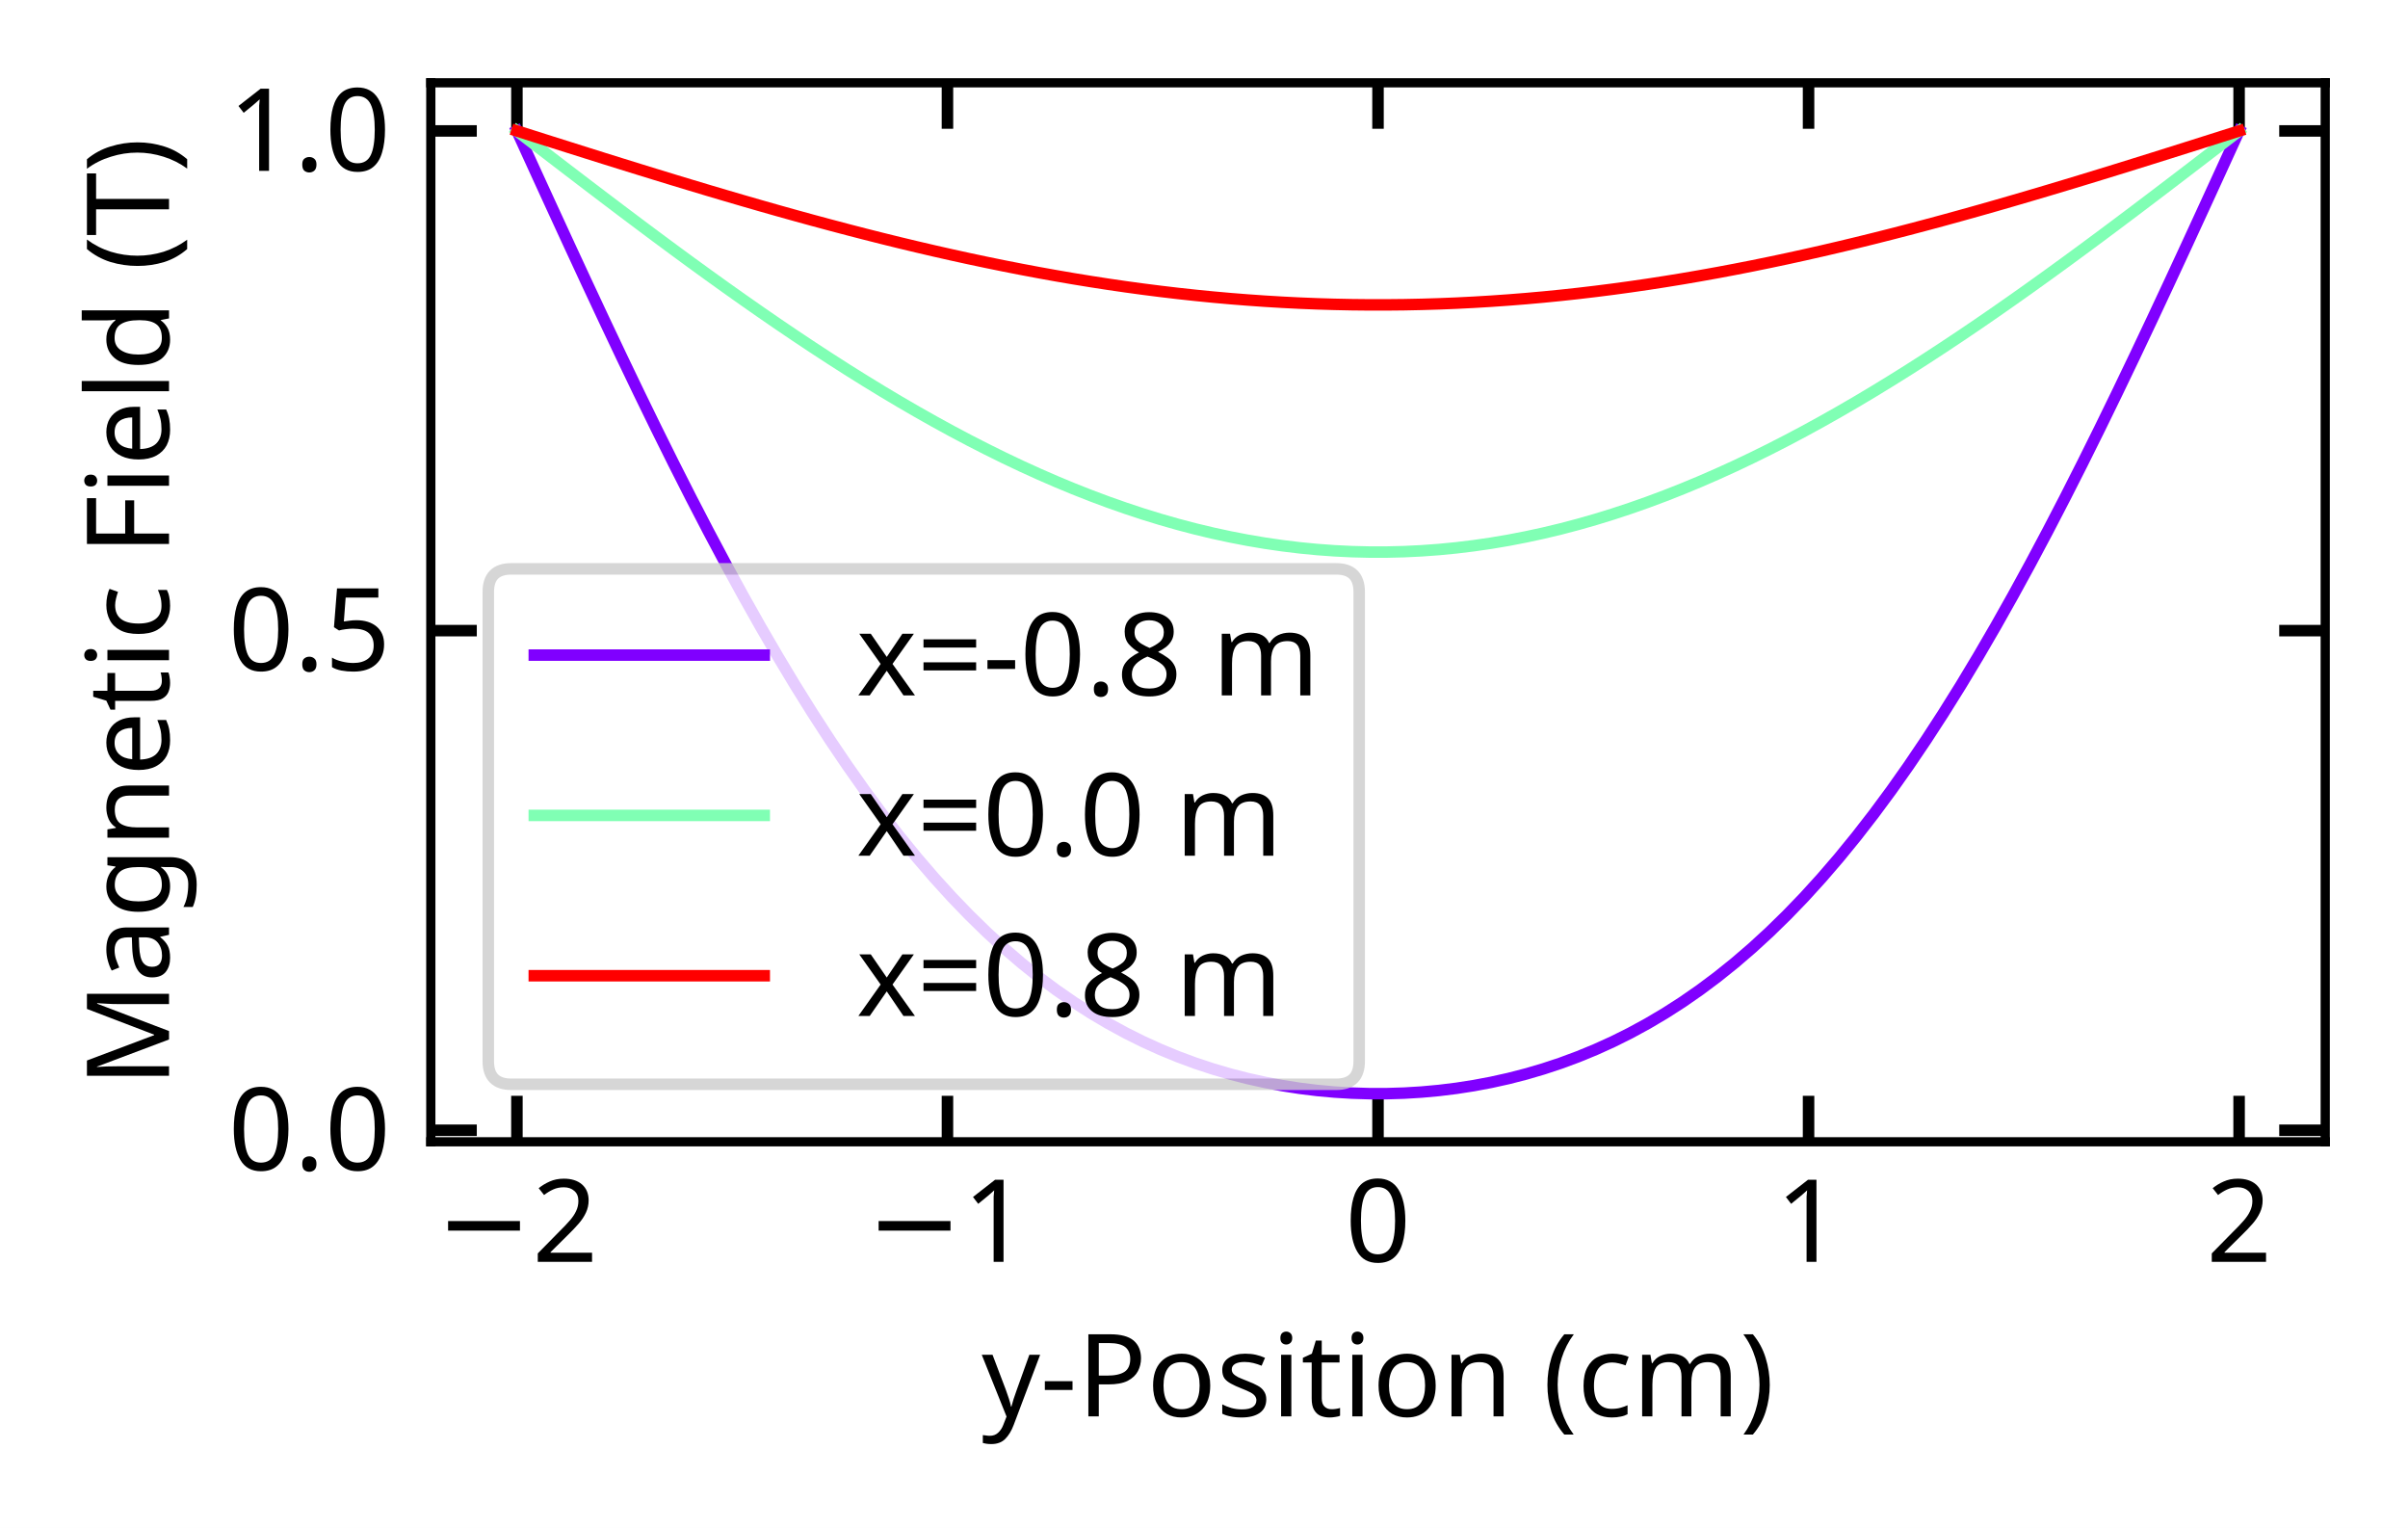
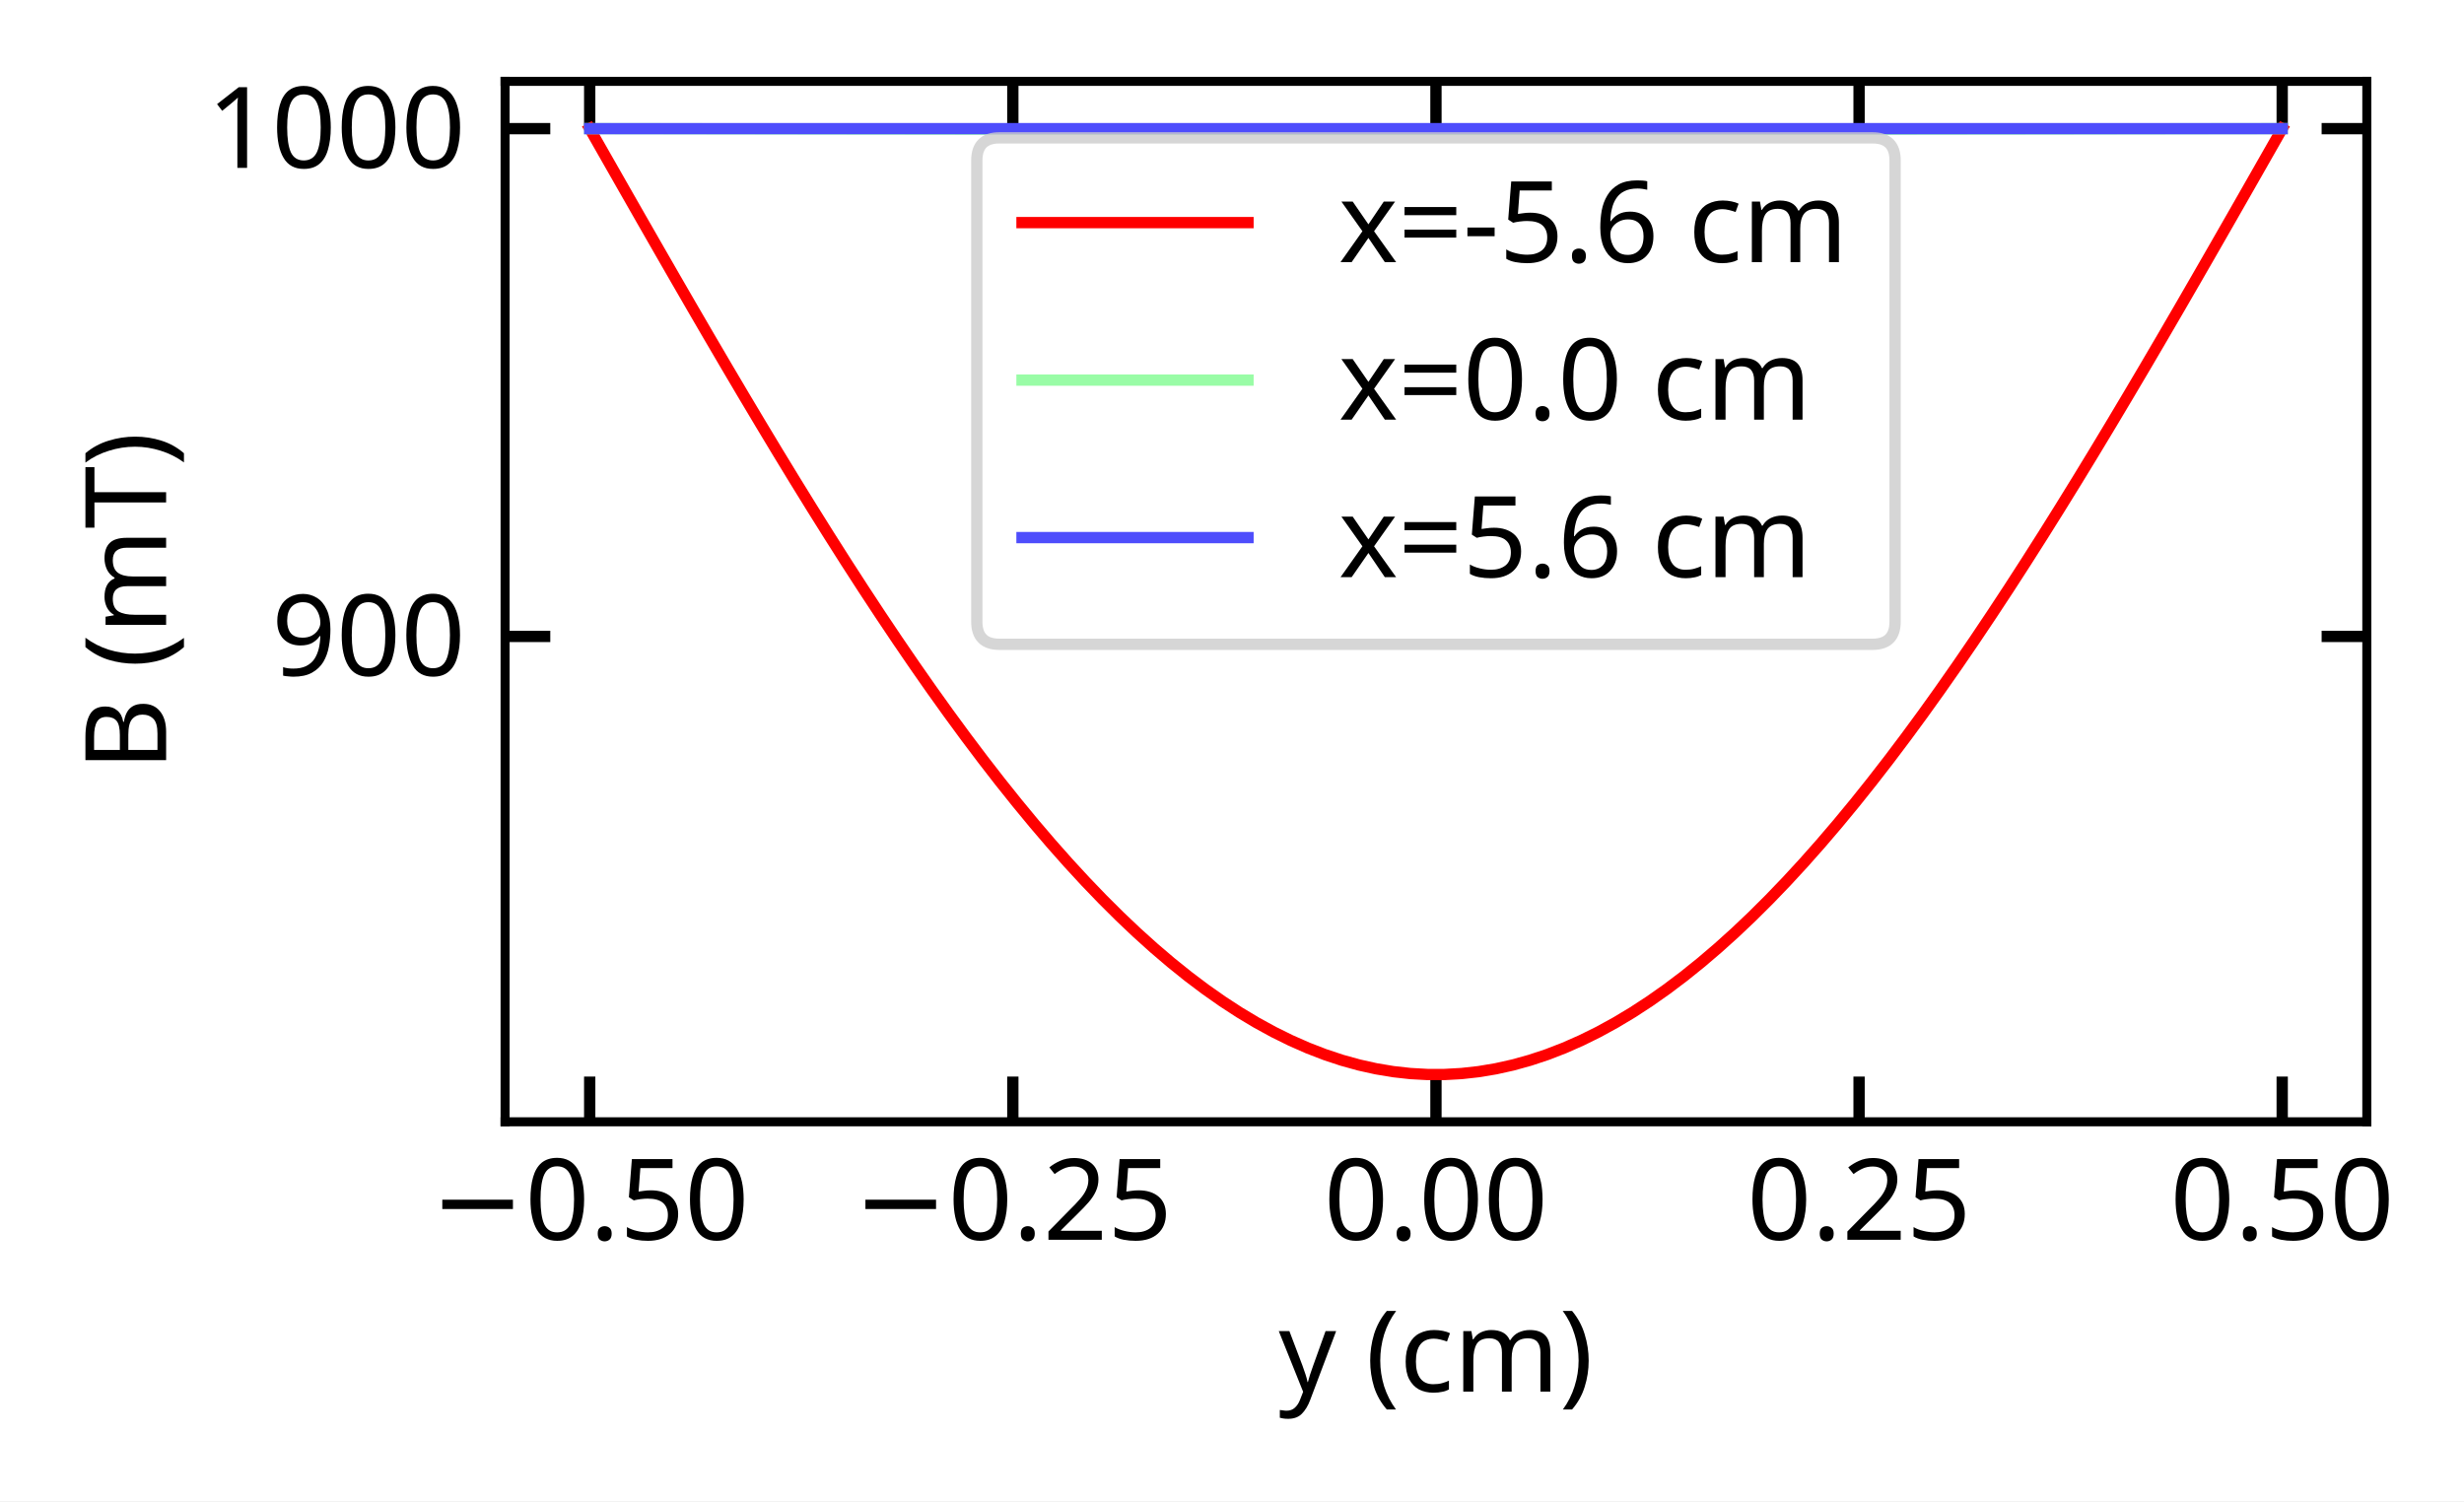
- <svg xmlns="http://www.w3.org/2000/svg" xmlns:xlink="http://www.w3.org/1999/xlink" width="209.433pt" height="132.86pt" viewBox="0 0 209.433 132.86" version="1.1">
+ <svg xmlns="http://www.w3.org/2000/svg" xmlns:xlink="http://www.w3.org/1999/xlink" width="218.064pt" height="132.863pt" viewBox="0 0 218.064 132.863" version="1.1">
  <defs>
    <style type="text/css">*{stroke-linejoin: round; stroke-linecap: butt}</style>
  </defs>
  <g id="figure_1">
    <g id="patch_1">
-       <path d="M 0 132.86  L 209.433 132.86  L 209.433 0  L 0 0  z " style="fill: #ffffff" />
+       <path d="M 0 132.863  L 218.064 132.863  L 218.064 0  L 0 0  z " style="fill: #ffffff" />
    </g>
    <g id="axes_1">
      <g id="patch_2">
-         <path d="M 37.469 99.282  L 202.233 99.282  L 202.233 7.2  L 37.469 7.2  z " style="fill: #ffffff" />
+         <path d="M 44.7 99.282  L 209.464 99.282  L 209.464 7.2  L 44.7 7.2  z " style="fill: #ffffff" />
      </g>
      <g id="matplotlib.axis_1">
        <g id="xtick_1">
          <g id="line2d_1">
            <defs>
-               <path id="m323ee7e4b6" d="M 0 0  L 0 -4  " style="stroke: #000000" />
+               <path id="m3302f91935" d="M 0 0  L 0 -4  " style="stroke: #000000" />
            </defs>
            <g>
-               <use xlink:href="#m323ee7e4b6" x="44.958" y="99.282" style="stroke: #000000" />
+               <use xlink:href="#m3302f91935" x="52.189" y="99.282" style="stroke: #000000" />
            </g>
          </g>
          <g id="line2d_2">
            <defs>
-               <path id="mbc597d95c1" d="M 0 0  L 0 4  " style="stroke: #000000" />
+               <path id="mc6fbc54a9e" d="M 0 0  L 0 4  " style="stroke: #000000" />
            </defs>
            <g>
-               <use xlink:href="#mbc597d95c1" x="44.958" y="7.2" style="stroke: #000000" />
+               <use xlink:href="#mc6fbc54a9e" x="52.189" y="7.2" style="stroke: #000000" />
            </g>
          </g>
          <g id="text_1">
-             <text style="font-size: 10px; font-family: 'cmss10', sans-serif; text-anchor: middle" x="44.958" y="109.721" transform="rotate(-0 44.95801 109.7208)">−2</text>
+             <text style="font-size: 10px; font-family: 'NewComputerModern'; text-anchor: middle" x="52.189" y="109.722" transform="rotate(-0 52.18926 109.7223)">−0.50</text>
          </g>
        </g>
        <g id="xtick_2">
          <g id="line2d_3">
            <g>
-               <use xlink:href="#m323ee7e4b6" x="82.404" y="99.282" style="stroke: #000000" />
+               <use xlink:href="#m3302f91935" x="89.636" y="99.282" style="stroke: #000000" />
            </g>
          </g>
          <g id="line2d_4">
            <g>
-               <use xlink:href="#mbc597d95c1" x="82.404" y="7.2" style="stroke: #000000" />
+               <use xlink:href="#mc6fbc54a9e" x="89.636" y="7.2" style="stroke: #000000" />
            </g>
          </g>
          <g id="text_2">
-             <text style="font-size: 10px; font-family: 'cmss10', sans-serif; text-anchor: middle" x="82.404" y="109.721" transform="rotate(-0 82.40433 109.7208)">−1</text>
+             <text style="font-size: 10px; font-family: 'NewComputerModern'; text-anchor: middle" x="89.636" y="109.722" transform="rotate(-0 89.63558 109.7223)">−0.25</text>
          </g>
        </g>
        <g id="xtick_3">
          <g id="line2d_5">
            <g>
-               <use xlink:href="#m323ee7e4b6" x="119.851" y="99.282" style="stroke: #000000" />
+               <use xlink:href="#m3302f91935" x="127.082" y="99.282" style="stroke: #000000" />
            </g>
          </g>
          <g id="line2d_6">
            <g>
-               <use xlink:href="#mbc597d95c1" x="119.851" y="7.2" style="stroke: #000000" />
+               <use xlink:href="#mc6fbc54a9e" x="127.082" y="7.2" style="stroke: #000000" />
            </g>
          </g>
          <g id="text_3">
-             <text style="font-size: 10px; font-family: 'cmss10', sans-serif; text-anchor: middle" x="119.851" y="109.721" transform="rotate(-0 119.8506 109.7208)">0</text>
+             <text style="font-size: 10px; font-family: 'NewComputerModern'; text-anchor: middle" x="127.082" y="109.722" transform="rotate(-0 127.0819 109.7223)">0.00</text>
          </g>
        </g>
        <g id="xtick_4">
          <g id="line2d_7">
            <g>
-               <use xlink:href="#m323ee7e4b6" x="157.297" y="99.282" style="stroke: #000000" />
+               <use xlink:href="#m3302f91935" x="164.528" y="99.282" style="stroke: #000000" />
            </g>
          </g>
          <g id="line2d_8">
            <g>
-               <use xlink:href="#mbc597d95c1" x="157.297" y="7.2" style="stroke: #000000" />
+               <use xlink:href="#mc6fbc54a9e" x="164.528" y="7.2" style="stroke: #000000" />
            </g>
          </g>
          <g id="text_4">
-             <text style="font-size: 10px; font-family: 'cmss10', sans-serif; text-anchor: middle" x="157.297" y="109.721" transform="rotate(-0 157.297 109.7208)">1</text>
+             <text style="font-size: 10px; font-family: 'NewComputerModern'; text-anchor: middle" x="164.528" y="109.722" transform="rotate(-0 164.5282 109.7223)">0.25</text>
          </g>
        </g>
        <g id="xtick_5">
          <g id="line2d_9">
            <g>
-               <use xlink:href="#m323ee7e4b6" x="194.743" y="99.282" style="stroke: #000000" />
+               <use xlink:href="#m3302f91935" x="201.975" y="99.282" style="stroke: #000000" />
            </g>
          </g>
          <g id="line2d_10">
            <g>
-               <use xlink:href="#mbc597d95c1" x="194.743" y="7.2" style="stroke: #000000" />
+               <use xlink:href="#mc6fbc54a9e" x="201.975" y="7.2" style="stroke: #000000" />
            </g>
          </g>
          <g id="text_5">
-             <text style="font-size: 10px; font-family: 'cmss10', sans-serif; text-anchor: middle" x="194.743" y="109.721" transform="rotate(-0 194.7433 109.7208)">2</text>
+             <text style="font-size: 10px; font-family: 'NewComputerModern'; text-anchor: middle" x="201.975" y="109.722" transform="rotate(-0 201.9745 109.7223)">0.50</text>
          </g>
        </g>
        <g id="text_6">
-           <text style="font-size: 10px; font-family: 'cmss10', sans-serif; text-anchor: middle" x="119.851" y="123.16" transform="rotate(-0 119.8506 123.1598)">y-Position (cm)</text>
+           <text style="font-size: 10px; font-family: 'NewComputerModern'; text-anchor: middle" x="127.082" y="123.163" transform="rotate(-0 127.0819 123.1629)">y (cm)</text>
        </g>
      </g>
      <g id="matplotlib.axis_2">
        <g id="ytick_1">
          <g id="line2d_11">
            <defs>
-               <path id="mfa5bd58bff" d="M 0 0  L 4 0  " style="stroke: #000000" />
+               <path id="me14171fea2" d="M 0 0  L 4 0  " style="stroke: #000000" />
            </defs>
            <g>
-               <use xlink:href="#mfa5bd58bff" x="37.469" y="98.281" style="stroke: #000000" />
+               <use xlink:href="#me14171fea2" x="44.7" y="56.324" style="stroke: #000000" />
            </g>
          </g>
          <g id="line2d_12">
            <defs>
-               <path id="m5007a03599" d="M 0 0  L -4 0  " style="stroke: #000000" />
+               <path id="m3859f66786" d="M 0 0  L -4 0  " style="stroke: #000000" />
            </defs>
            <g>
-               <use xlink:href="#m5007a03599" x="202.233" y="98.281" style="stroke: #000000" />
+               <use xlink:href="#m3859f66786" x="209.464" y="56.324" style="stroke: #000000" />
            </g>
          </g>
          <g id="text_7">
-             <text style="font-size: 10px; font-family: 'cmss10', sans-serif; text-anchor: end" x="33.969" y="101.75" transform="rotate(-0 33.96875 101.7502)">0.0</text>
+             <text style="font-size: 10px; font-family: 'NewComputerModern'; text-anchor: end" x="41.2" y="59.795" transform="rotate(-0 41.2 59.79477)">900</text>
          </g>
        </g>
        <g id="ytick_2">
          <g id="line2d_13">
            <g>
-               <use xlink:href="#mfa5bd58bff" x="37.469" y="54.833" style="stroke: #000000" />
+               <use xlink:href="#me14171fea2" x="44.7" y="11.386" style="stroke: #000000" />
            </g>
          </g>
          <g id="line2d_14">
            <g>
-               <use xlink:href="#m5007a03599" x="202.233" y="54.833" style="stroke: #000000" />
+               <use xlink:href="#m3859f66786" x="209.464" y="11.386" style="stroke: #000000" />
            </g>
          </g>
          <g id="text_8">
-             <text style="font-size: 10px; font-family: 'cmss10', sans-serif; text-anchor: end" x="33.969" y="58.303" transform="rotate(-0 33.96875 58.30263)">0.5</text>
+             <text style="font-size: 10px; font-family: 'NewComputerModern'; text-anchor: end" x="41.2" y="14.856" transform="rotate(-0 41.2 14.85584)">1000</text>
          </g>
        </g>
-         <g id="ytick_3">
-           <g id="line2d_15">
-             <g>
-               <use xlink:href="#mfa5bd58bff" x="37.469" y="11.386" style="stroke: #000000" />
-             </g>
-           </g>
-           <g id="line2d_16">
-             <g>
-               <use xlink:href="#m5007a03599" x="202.233" y="11.386" style="stroke: #000000" />
-             </g>
-           </g>
-           <g id="text_9">
-             <text style="font-size: 10px; font-family: 'cmss10', sans-serif; text-anchor: end" x="33.969" y="14.855" transform="rotate(-0 33.96875 14.85506)">1.0</text>
-           </g>
-         </g>
-         <g id="text_10">
-           <text style="font-size: 10px; font-family: 'cmss10', sans-serif; text-anchor: middle" x="14.7" y="53.241" transform="rotate(-90 14.7 53.24085)">Magnetic Field (T)</text>
+         <g id="text_9">
+           <text style="font-size: 10px; font-family: 'NewComputerModern'; text-anchor: middle" x="14.7" y="53.241" transform="rotate(-90 14.7 53.24085)">B (mT)</text>
        </g>
      </g>
+       <g id="line2d_15">
+         <path d="M 52.189 11.386  L 53.702 14.043  L 55.215 16.698  L 56.728 19.348  L 58.241 21.989  L 59.754 24.62  L 61.267 27.238  L 62.78 29.839  L 64.293 32.422  L 65.806 34.983  L 67.319 37.521  L 68.832 40.033  L 70.345 42.515  L 71.858 44.966  L 73.371 47.383  L 74.884 49.764  L 76.397 52.106  L 77.91 54.407  L 79.423 56.665  L 80.936 58.877  L 82.449 61.041  L 83.962 63.155  L 85.475 65.216  L 86.988 67.224  L 88.501 69.175  L 90.014 71.068  L 91.527 72.901  L 93.04 74.671  L 94.553 76.378  L 96.066 78.02  L 97.579 79.594  L 99.092 81.1  L 100.605 82.536  L 102.118 83.899  L 103.631 85.19  L 105.144 86.407  L 106.657 87.548  L 108.17 88.612  L 109.683 89.599  L 111.196 90.506  L 112.709 91.335  L 114.222 92.082  L 115.735 92.749  L 117.248 93.334  L 118.76 93.836  L 120.273 94.255  L 121.786 94.591  L 123.299 94.844  L 124.812 95.012  L 126.325 95.096  L 127.838 95.096  L 129.351 95.012  L 130.864 94.844  L 132.377 94.591  L 133.89 94.255  L 135.403 93.836  L 136.916 93.334  L 138.429 92.749  L 139.942 92.082  L 141.455 91.335  L 142.968 90.506  L 144.481 89.599  L 145.994 88.612  L 147.507 87.548  L 149.02 86.407  L 150.533 85.19  L 152.046 83.899  L 153.559 82.536  L 155.072 81.1  L 156.585 79.594  L 158.098 78.02  L 159.611 76.378  L 161.124 74.671  L 162.637 72.901  L 164.15 71.068  L 165.663 69.175  L 167.176 67.224  L 168.689 65.216  L 170.202 63.155  L 171.715 61.041  L 173.228 58.877  L 174.741 56.665  L 176.254 54.407  L 177.767 52.106  L 179.28 49.764  L 180.793 47.383  L 182.306 44.966  L 183.819 42.515  L 185.332 40.033  L 186.845 37.521  L 188.358 34.983  L 189.871 32.422  L 191.384 29.839  L 192.897 27.238  L 194.41 24.62  L 195.923 21.989  L 197.436 19.348  L 198.949 16.698  L 200.462 14.043  L 201.975 11.386  " clip-path="url(#p4dc2a99ee2)" style="fill: none; stroke: #ff0000; stroke-linecap: square" />
+       </g>
+       <g id="line2d_16">
+         <path d="M 52.189 11.386  L 53.702 11.388  L 55.215 11.39  L 56.728 11.392  L 58.241 11.394  L 59.754 11.397  L 61.267 11.399  L 62.78 11.401  L 64.293 11.403  L 65.806 11.405  L 67.319 11.407  L 68.832 11.409  L 70.345 11.412  L 71.858 11.414  L 73.371 11.416  L 74.884 11.418  L 76.397 11.42  L 77.91 11.422  L 79.423 11.423  L 80.936 11.425  L 82.449 11.427  L 83.962 11.429  L 85.475 11.431  L 86.988 11.432  L 88.501 11.434  L 90.014 11.435  L 91.527 11.437  L 93.04 11.438  L 94.553 11.44  L 96.066 11.441  L 97.579 11.443  L 99.092 11.444  L 100.605 11.445  L 102.118 11.446  L 103.631 11.447  L 105.144 11.448  L 106.657 11.449  L 108.17 11.45  L 109.683 11.451  L 111.196 11.452  L 112.709 11.452  L 114.222 11.453  L 115.735 11.454  L 117.248 11.454  L 118.76 11.455  L 120.273 11.455  L 121.786 11.455  L 123.299 11.455  L 124.812 11.456  L 126.325 11.456  L 127.838 11.456  L 129.351 11.456  L 130.864 11.455  L 132.377 11.455  L 133.89 11.455  L 135.403 11.455  L 136.916 11.454  L 138.429 11.454  L 139.942 11.453  L 141.455 11.452  L 142.968 11.452  L 144.481 11.451  L 145.994 11.45  L 147.507 11.449  L 149.02 11.448  L 150.533 11.447  L 152.046 11.446  L 153.559 11.445  L 155.072 11.444  L 156.585 11.443  L 158.098 11.441  L 159.611 11.44  L 161.124 11.438  L 162.637 11.437  L 164.15 11.435  L 165.663 11.434  L 167.176 11.432  L 168.689 11.431  L 170.202 11.429  L 171.715 11.427  L 173.228 11.425  L 174.741 11.423  L 176.254 11.422  L 177.767 11.42  L 179.28 11.418  L 180.793 11.416  L 182.306 11.414  L 183.819 11.412  L 185.332 11.409  L 186.845 11.407  L 188.358 11.405  L 189.871 11.403  L 191.384 11.401  L 192.897 11.399  L 194.41 11.397  L 195.923 11.394  L 197.436 11.392  L 198.949 11.39  L 200.462 11.388  L 201.975 11.386  " clip-path="url(#p4dc2a99ee2)" style="fill: none; stroke: #99fca6; stroke-linecap: square" />
+       </g>
      <g id="line2d_17">
-         <path d="M 44.958 11.386  L 46.471 14.693  L 47.984 17.994  L 49.497 21.279  L 51.01 24.542  L 52.523 27.775  L 54.036 30.972  L 55.549 34.125  L 57.062 37.228  L 58.575 40.275  L 60.088 43.259  L 61.601 46.177  L 63.114 49.022  L 64.627 51.79  L 66.14 54.478  L 67.653 57.08  L 69.166 59.595  L 70.679 62.019  L 72.192 64.351  L 73.705 66.589  L 75.218 68.732  L 76.731 70.778  L 78.244 72.728  L 79.757 74.582  L 81.27 76.34  L 82.783 78.004  L 84.296 79.573  L 85.809 81.051  L 87.322 82.439  L 88.835 83.739  L 90.347 84.953  L 91.86 86.083  L 93.373 87.133  L 94.886 88.104  L 96.399 89  L 97.912 89.824  L 99.425 90.578  L 100.938 91.264  L 102.451 91.886  L 103.964 92.447  L 105.477 92.947  L 106.99 93.391  L 108.503 93.78  L 110.016 94.115  L 111.529 94.399  L 113.042 94.634  L 114.555 94.82  L 116.068 94.958  L 117.581 95.05  L 119.094 95.096  L 120.607 95.096  L 122.12 95.05  L 123.633 94.958  L 125.146 94.82  L 126.659 94.634  L 128.172 94.399  L 129.685 94.115  L 131.198 93.78  L 132.711 93.391  L 134.224 92.947  L 135.737 92.447  L 137.25 91.886  L 138.763 91.264  L 140.276 90.578  L 141.789 89.824  L 143.302 89  L 144.815 88.104  L 146.328 87.133  L 147.841 86.083  L 149.354 84.953  L 150.867 83.739  L 152.38 82.439  L 153.893 81.051  L 155.406 79.573  L 156.919 78.004  L 158.432 76.34  L 159.945 74.582  L 161.458 72.728  L 162.971 70.778  L 164.484 68.732  L 165.997 66.589  L 167.51 64.351  L 169.023 62.019  L 170.536 59.595  L 172.049 57.08  L 173.562 54.478  L 175.074 51.79  L 176.587 49.022  L 178.1 46.177  L 179.613 43.259  L 181.126 40.275  L 182.639 37.228  L 184.152 34.125  L 185.665 30.972  L 187.178 27.775  L 188.691 24.542  L 190.204 21.279  L 191.717 17.994  L 193.23 14.693  L 194.743 11.386  " clip-path="url(#p05d6b751e3)" style="fill: none; stroke: #8000ff; stroke-linecap: square" />
-       </g>
-       <g id="line2d_18">
-         <path d="M 44.958 11.386  L 46.471 12.548  L 47.984 13.709  L 49.497 14.867  L 51.01 16.023  L 52.523 17.173  L 54.036 18.318  L 55.549 19.455  L 57.062 20.585  L 58.575 21.705  L 60.088 22.815  L 61.601 23.913  L 63.114 24.999  L 64.627 26.071  L 66.14 27.128  L 67.653 28.17  L 69.166 29.194  L 70.679 30.2  L 72.192 31.188  L 73.705 32.156  L 75.218 33.102  L 76.731 34.027  L 78.244 34.929  L 79.757 35.807  L 81.27 36.661  L 82.783 37.489  L 84.296 38.291  L 85.809 39.065  L 87.322 39.812  L 88.835 40.531  L 90.347 41.219  L 91.86 41.878  L 93.373 42.506  L 94.886 43.103  L 96.399 43.668  L 97.912 44.2  L 99.425 44.7  L 100.938 45.166  L 102.451 45.597  L 103.964 45.995  L 105.477 46.357  L 106.99 46.684  L 108.503 46.976  L 110.016 47.232  L 111.529 47.452  L 113.042 47.636  L 114.555 47.783  L 116.068 47.893  L 117.581 47.967  L 119.094 48.004  L 120.607 48.004  L 122.12 47.967  L 123.633 47.893  L 125.146 47.783  L 126.659 47.636  L 128.172 47.452  L 129.685 47.232  L 131.198 46.976  L 132.711 46.684  L 134.224 46.357  L 135.737 45.995  L 137.25 45.597  L 138.763 45.166  L 140.276 44.7  L 141.789 44.2  L 143.302 43.668  L 144.815 43.103  L 146.328 42.506  L 147.841 41.878  L 149.354 41.219  L 150.867 40.531  L 152.38 39.812  L 153.893 39.065  L 155.406 38.291  L 156.919 37.489  L 158.432 36.661  L 159.945 35.807  L 161.458 34.929  L 162.971 34.027  L 164.484 33.102  L 165.997 32.156  L 167.51 31.188  L 169.023 30.2  L 170.536 29.194  L 172.049 28.17  L 173.562 27.128  L 175.074 26.071  L 176.587 24.999  L 178.1 23.913  L 179.613 22.815  L 181.126 21.705  L 182.639 20.585  L 184.152 19.455  L 185.665 18.318  L 187.178 17.173  L 188.691 16.023  L 190.204 14.867  L 191.717 13.709  L 193.23 12.548  L 194.743 11.386  " clip-path="url(#p05d6b751e3)" style="fill: none; stroke: #80ffb4; stroke-linecap: square" />
-       </g>
-       <g id="line2d_19">
-         <path d="M 44.958 11.386  L 46.471 11.865  L 47.984 12.345  L 49.497 12.823  L 51.01 13.3  L 52.523 13.776  L 54.036 14.248  L 55.549 14.718  L 57.062 15.184  L 58.575 15.647  L 60.088 16.105  L 61.601 16.559  L 63.114 17.007  L 64.627 17.45  L 66.14 17.887  L 67.653 18.317  L 69.166 18.74  L 70.679 19.156  L 72.192 19.563  L 73.705 19.963  L 75.218 20.354  L 76.731 20.736  L 78.244 21.109  L 79.757 21.471  L 81.27 21.824  L 82.783 22.166  L 84.296 22.497  L 85.809 22.817  L 87.322 23.126  L 88.835 23.422  L 90.347 23.707  L 91.86 23.979  L 93.373 24.239  L 94.886 24.485  L 96.399 24.719  L 97.912 24.939  L 99.425 25.145  L 100.938 25.337  L 102.451 25.516  L 103.964 25.68  L 105.477 25.83  L 106.99 25.965  L 108.503 26.085  L 110.016 26.191  L 111.529 26.282  L 113.042 26.358  L 114.555 26.419  L 116.068 26.464  L 117.581 26.495  L 119.094 26.51  L 120.607 26.51  L 122.12 26.495  L 123.633 26.464  L 125.146 26.419  L 126.659 26.358  L 128.172 26.282  L 129.685 26.191  L 131.198 26.085  L 132.711 25.965  L 134.224 25.83  L 135.737 25.68  L 137.25 25.516  L 138.763 25.337  L 140.276 25.145  L 141.789 24.939  L 143.302 24.719  L 144.815 24.485  L 146.328 24.239  L 147.841 23.979  L 149.354 23.707  L 150.867 23.422  L 152.38 23.126  L 153.893 22.817  L 155.406 22.497  L 156.919 22.166  L 158.432 21.824  L 159.945 21.471  L 161.458 21.109  L 162.971 20.736  L 164.484 20.354  L 165.997 19.963  L 167.51 19.563  L 169.023 19.156  L 170.536 18.74  L 172.049 18.317  L 173.562 17.887  L 175.074 17.45  L 176.587 17.007  L 178.1 16.559  L 179.613 16.105  L 181.126 15.647  L 182.639 15.184  L 184.152 14.718  L 185.665 14.248  L 187.178 13.776  L 188.691 13.3  L 190.204 12.823  L 191.717 12.345  L 193.23 11.865  L 194.743 11.386  " clip-path="url(#p05d6b751e3)" style="fill: none; stroke: #ff0000; stroke-linecap: square" />
+         <path d="M 52.189 11.386  L 53.702 11.386  L 55.215 11.386  L 56.728 11.386  L 58.241 11.386  L 59.754 11.386  L 61.267 11.386  L 62.78 11.386  L 64.293 11.386  L 65.806 11.386  L 67.319 11.386  L 68.832 11.386  L 70.345 11.386  L 71.858 11.386  L 73.371 11.386  L 74.884 11.386  L 76.397 11.386  L 77.91 11.386  L 79.423 11.386  L 80.936 11.386  L 82.449 11.386  L 83.962 11.386  L 85.475 11.386  L 86.988 11.387  L 88.501 11.387  L 90.014 11.387  L 91.527 11.387  L 93.04 11.387  L 94.553 11.387  L 96.066 11.387  L 97.579 11.387  L 99.092 11.387  L 100.605 11.387  L 102.118 11.387  L 103.631 11.387  L 105.144 11.387  L 106.657 11.387  L 108.17 11.387  L 109.683 11.387  L 111.196 11.387  L 112.709 11.387  L 114.222 11.387  L 115.735 11.387  L 117.248 11.387  L 118.76 11.387  L 120.273 11.387  L 121.786 11.387  L 123.299 11.387  L 124.812 11.387  L 126.325 11.387  L 127.838 11.387  L 129.351 11.387  L 130.864 11.387  L 132.377 11.387  L 133.89 11.387  L 135.403 11.387  L 136.916 11.387  L 138.429 11.387  L 139.942 11.387  L 141.455 11.387  L 142.968 11.387  L 144.481 11.387  L 145.994 11.387  L 147.507 11.387  L 149.02 11.387  L 150.533 11.387  L 152.046 11.387  L 153.559 11.387  L 155.072 11.387  L 156.585 11.387  L 158.098 11.387  L 159.611 11.387  L 161.124 11.387  L 162.637 11.387  L 164.15 11.387  L 165.663 11.387  L 167.176 11.387  L 168.689 11.386  L 170.202 11.386  L 171.715 11.386  L 173.228 11.386  L 174.741 11.386  L 176.254 11.386  L 177.767 11.386  L 179.28 11.386  L 180.793 11.386  L 182.306 11.386  L 183.819 11.386  L 185.332 11.386  L 186.845 11.386  L 188.358 11.386  L 189.871 11.386  L 191.384 11.386  L 192.897 11.386  L 194.41 11.386  L 195.923 11.386  L 197.436 11.386  L 198.949 11.386  L 200.462 11.386  L 201.975 11.386  " clip-path="url(#p4dc2a99ee2)" style="fill: none; stroke: #4e4dfc; stroke-linecap: square" />
      </g>
      <g id="patch_3">
-         <path d="M 37.469 99.282  L 37.469 7.2  " style="fill: none; stroke: #000000; stroke-width: 0.8; stroke-linejoin: miter; stroke-linecap: square" />
+         <path d="M 44.7 99.282  L 44.7 7.2  " style="fill: none; stroke: #000000; stroke-width: 0.8; stroke-linejoin: miter; stroke-linecap: square" />
      </g>
      <g id="patch_4">
-         <path d="M 202.233 99.282  L 202.233 7.2  " style="fill: none; stroke: #000000; stroke-width: 0.8; stroke-linejoin: miter; stroke-linecap: square" />
+         <path d="M 209.464 99.282  L 209.464 7.2  " style="fill: none; stroke: #000000; stroke-width: 0.8; stroke-linejoin: miter; stroke-linecap: square" />
      </g>
      <g id="patch_5">
-         <path d="M 37.469 99.282  L 202.233 99.282  " style="fill: none; stroke: #000000; stroke-width: 0.8; stroke-linejoin: miter; stroke-linecap: square" />
+         <path d="M 44.7 99.282  L 209.464 99.282  " style="fill: none; stroke: #000000; stroke-width: 0.8; stroke-linejoin: miter; stroke-linecap: square" />
      </g>
      <g id="patch_6">
-         <path d="M 37.469 7.2  L 202.233 7.2  " style="fill: none; stroke: #000000; stroke-width: 0.8; stroke-linejoin: miter; stroke-linecap: square" />
+         <path d="M 44.7 7.2  L 209.464 7.2  " style="fill: none; stroke: #000000; stroke-width: 0.8; stroke-linejoin: miter; stroke-linecap: square" />
      </g>
      <g id="legend_1">
        <g id="patch_7">
-           <path d="M 44.469 94.282  L 116.214 94.282  Q 118.214 94.282 118.214 92.282  L 118.214 51.465  Q 118.214 49.465 116.214 49.465  L 44.469 49.465  Q 42.469 49.465 42.469 51.465  L 42.469 92.282  Q 42.469 94.282 44.469 94.282  z " style="fill: #ffffff; opacity: 0.8; stroke: #cccccc; stroke-linejoin: miter" />
+           <path d="M 88.448 57.022  L 165.716 57.022  Q 167.716 57.022 167.716 55.022  L 167.716 14.2  Q 167.716 12.2 165.716 12.2  L 88.448 12.2  Q 86.448 12.2 86.448 14.2  L 86.448 55.022  Q 86.448 57.022 88.448 57.022  z " style="fill: #ffffff; opacity: 0.8; stroke: #cccccc; stroke-linejoin: miter" />
+         </g>
+         <g id="line2d_18">
+           <path d="M 90.448 19.7  L 100.448 19.7  L 110.448 19.7  " style="fill: none; stroke: #ff0000; stroke-linecap: square" />
+         </g>
+         <g id="text_10">
+           <text style="font-size: 10px; font-family: 'NewComputerModern'; text-anchor: start" x="118.448" y="23.2" transform="rotate(-0 118.4475 23.2)">x=-5.6 cm</text>
+         </g>
+         <g id="line2d_19">
+           <path d="M 90.448 33.641  L 100.448 33.641  L 110.448 33.641  " style="fill: none; stroke: #99fca6; stroke-linecap: square" />
+         </g>
+         <g id="text_11">
+           <text style="font-size: 10px; font-family: 'NewComputerModern'; text-anchor: start" x="118.448" y="37.141" transform="rotate(-0 118.4475 37.14062)">x=0.0 cm</text>
        </g>
        <g id="line2d_20">
-           <path d="M 46.469 56.965  L 56.469 56.965  L 66.469 56.965  " style="fill: none; stroke: #8000ff; stroke-linecap: square" />
-         </g>
-         <g id="text_11">
-           <text style="font-size: 10px; font-family: 'cmss10', sans-serif; text-anchor: start" x="74.469" y="60.465" transform="rotate(-0 74.46875 60.46451)">x=-0.8 m</text>
-         </g>
-         <g id="line2d_21">
-           <path d="M 46.469 70.904  L 56.469 70.904  L 66.469 70.904  " style="fill: none; stroke: #80ffb4; stroke-linecap: square" />
+           <path d="M 90.448 47.581  L 100.448 47.581  L 110.448 47.581  " style="fill: none; stroke: #4e4dfc; stroke-linecap: square" />
        </g>
        <g id="text_12">
-           <text style="font-size: 10px; font-family: 'cmss10', sans-serif; text-anchor: start" x="74.469" y="74.404" transform="rotate(-0 74.46875 74.40357)">x=0.0 m</text>
-         </g>
-         <g id="line2d_22">
-           <path d="M 46.469 84.843  L 56.469 84.843  L 66.469 84.843  " style="fill: none; stroke: #ff0000; stroke-linecap: square" />
-         </g>
-         <g id="text_13">
-           <text style="font-size: 10px; font-family: 'cmss10', sans-serif; text-anchor: start" x="74.469" y="88.343" transform="rotate(-0 74.46875 88.34263)">x=0.8 m</text>
+           <text style="font-size: 10px; font-family: 'NewComputerModern'; text-anchor: start" x="118.448" y="51.081" transform="rotate(-0 118.4475 51.08125)">x=5.6 cm</text>
        </g>
      </g>
    </g>
  </g>
  <defs>
-     <clipPath id="p05d6b751e3">
-       <rect x="37.469" y="7.2" width="164.764" height="92.082" />
+     <clipPath id="p4dc2a99ee2">
+       <rect x="44.7" y="7.2" width="164.764" height="92.082" />
    </clipPath>
  </defs>
</svg>
